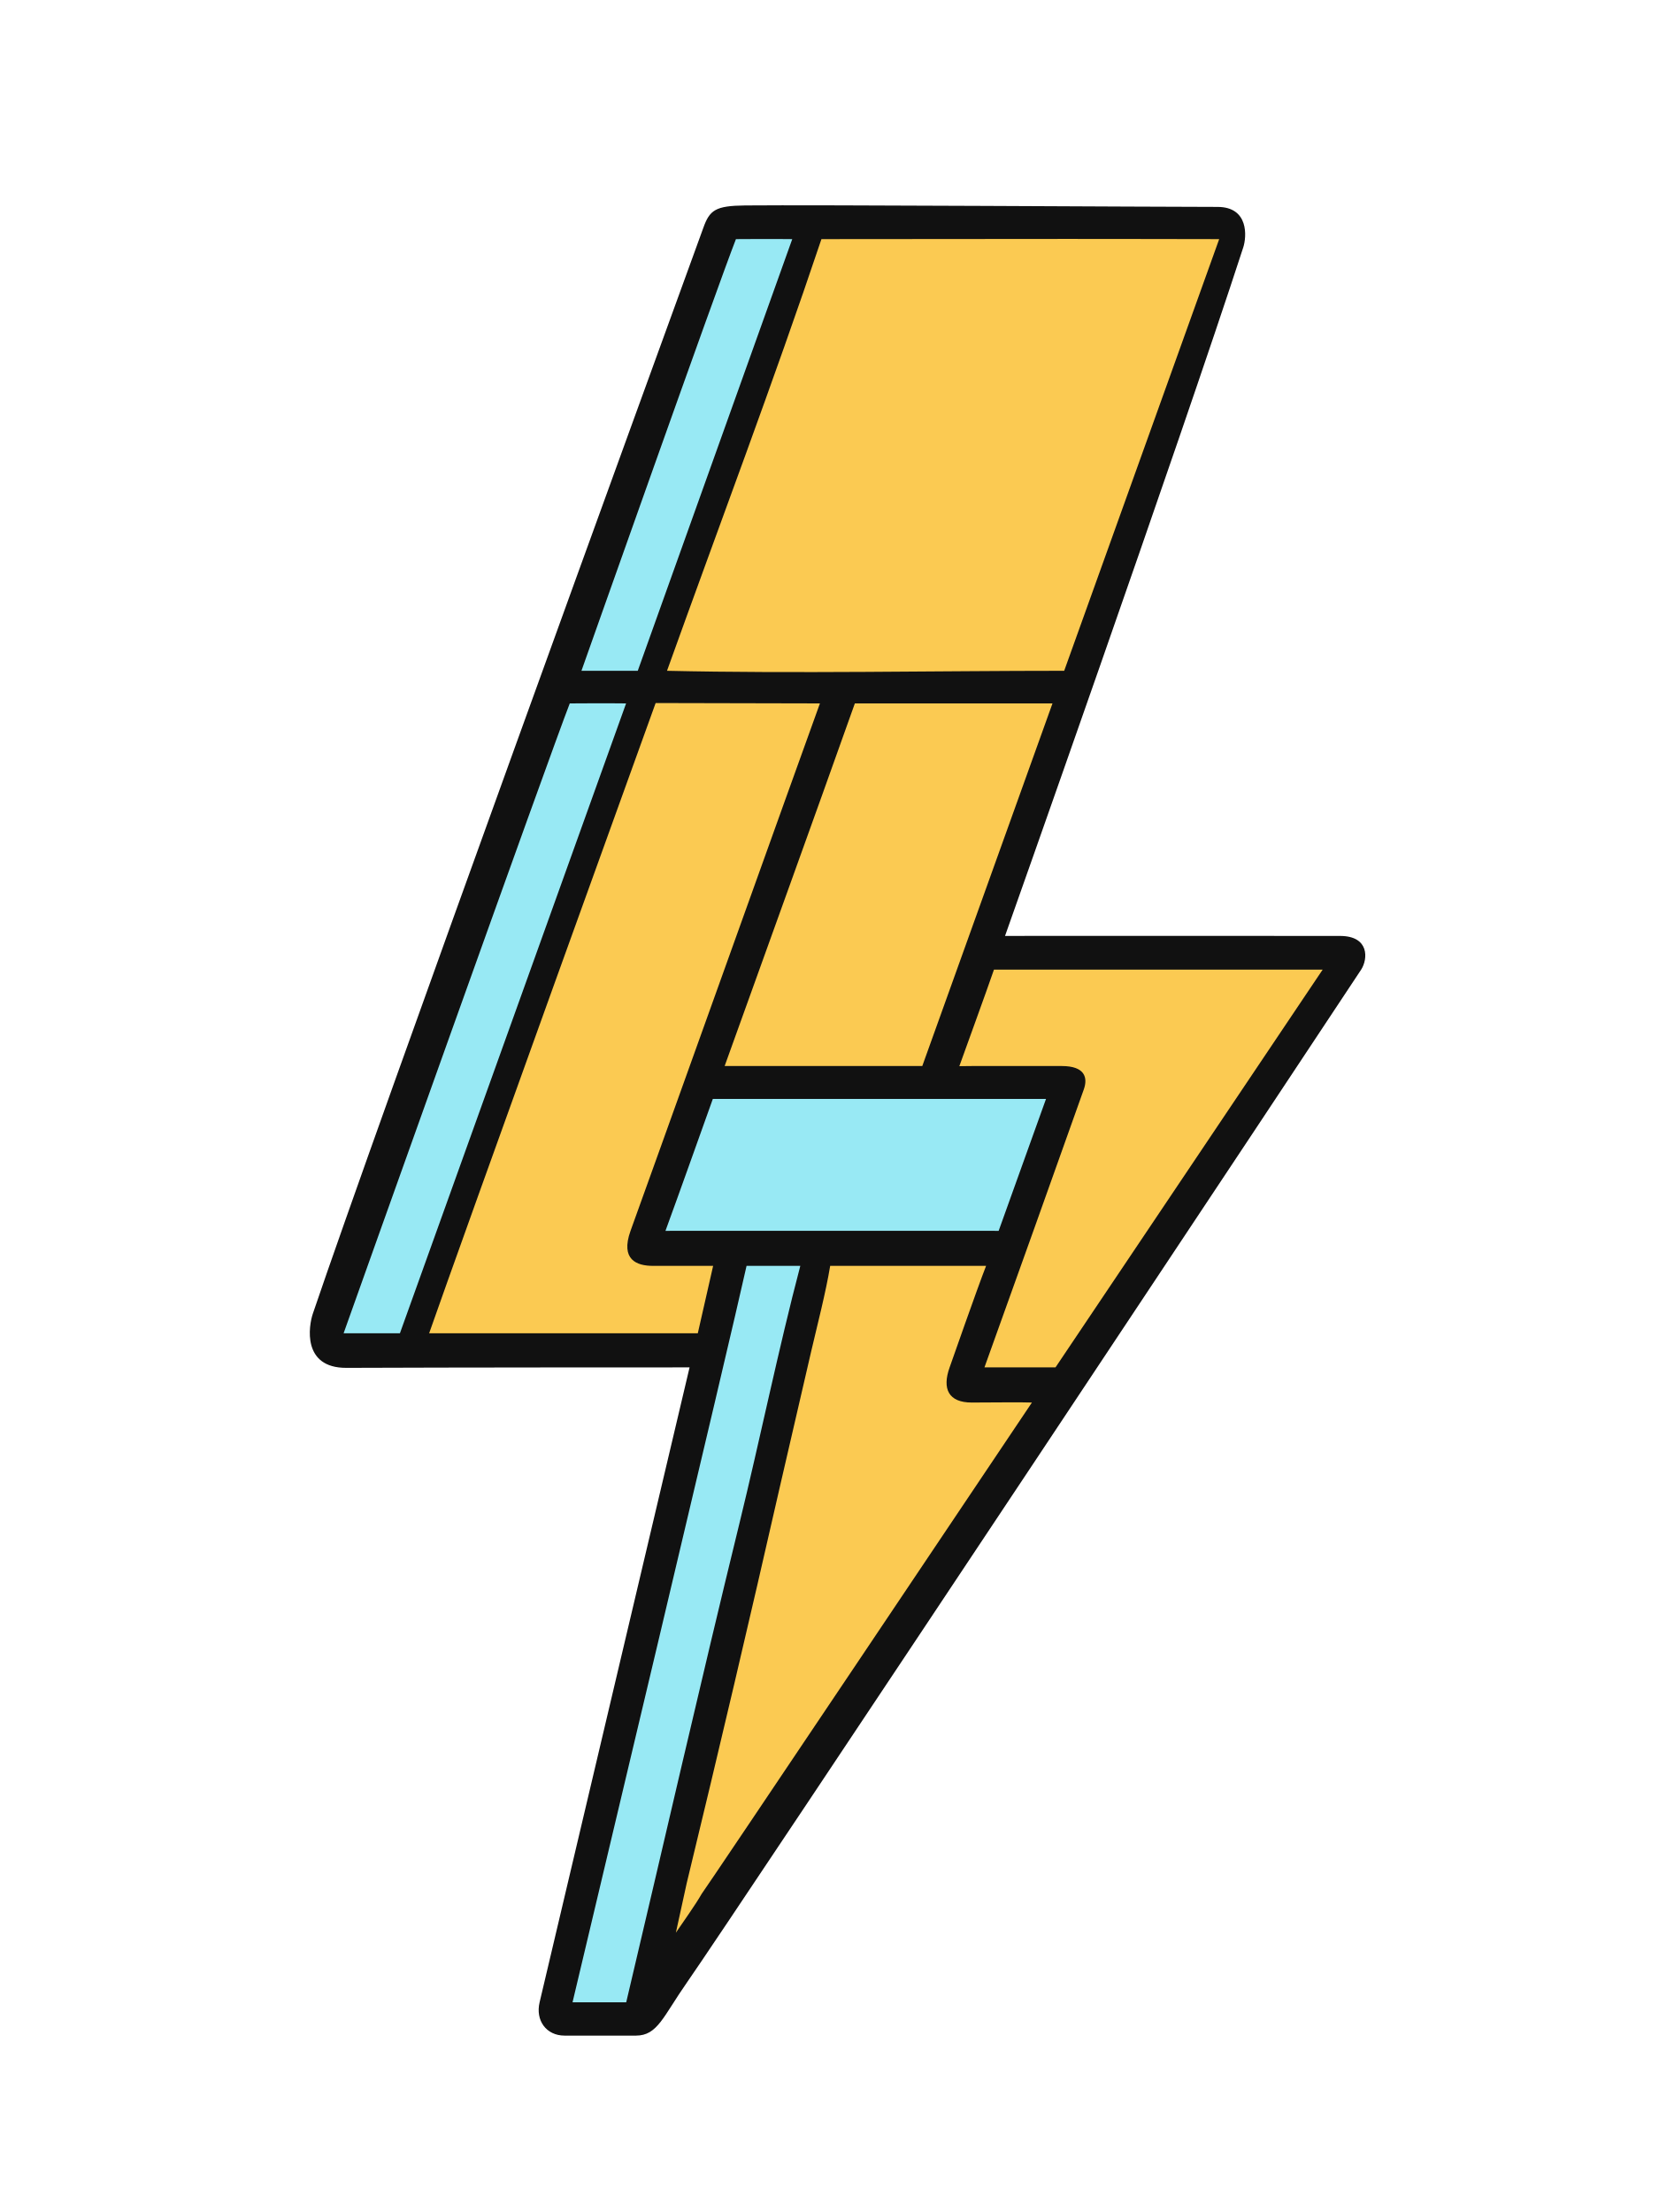
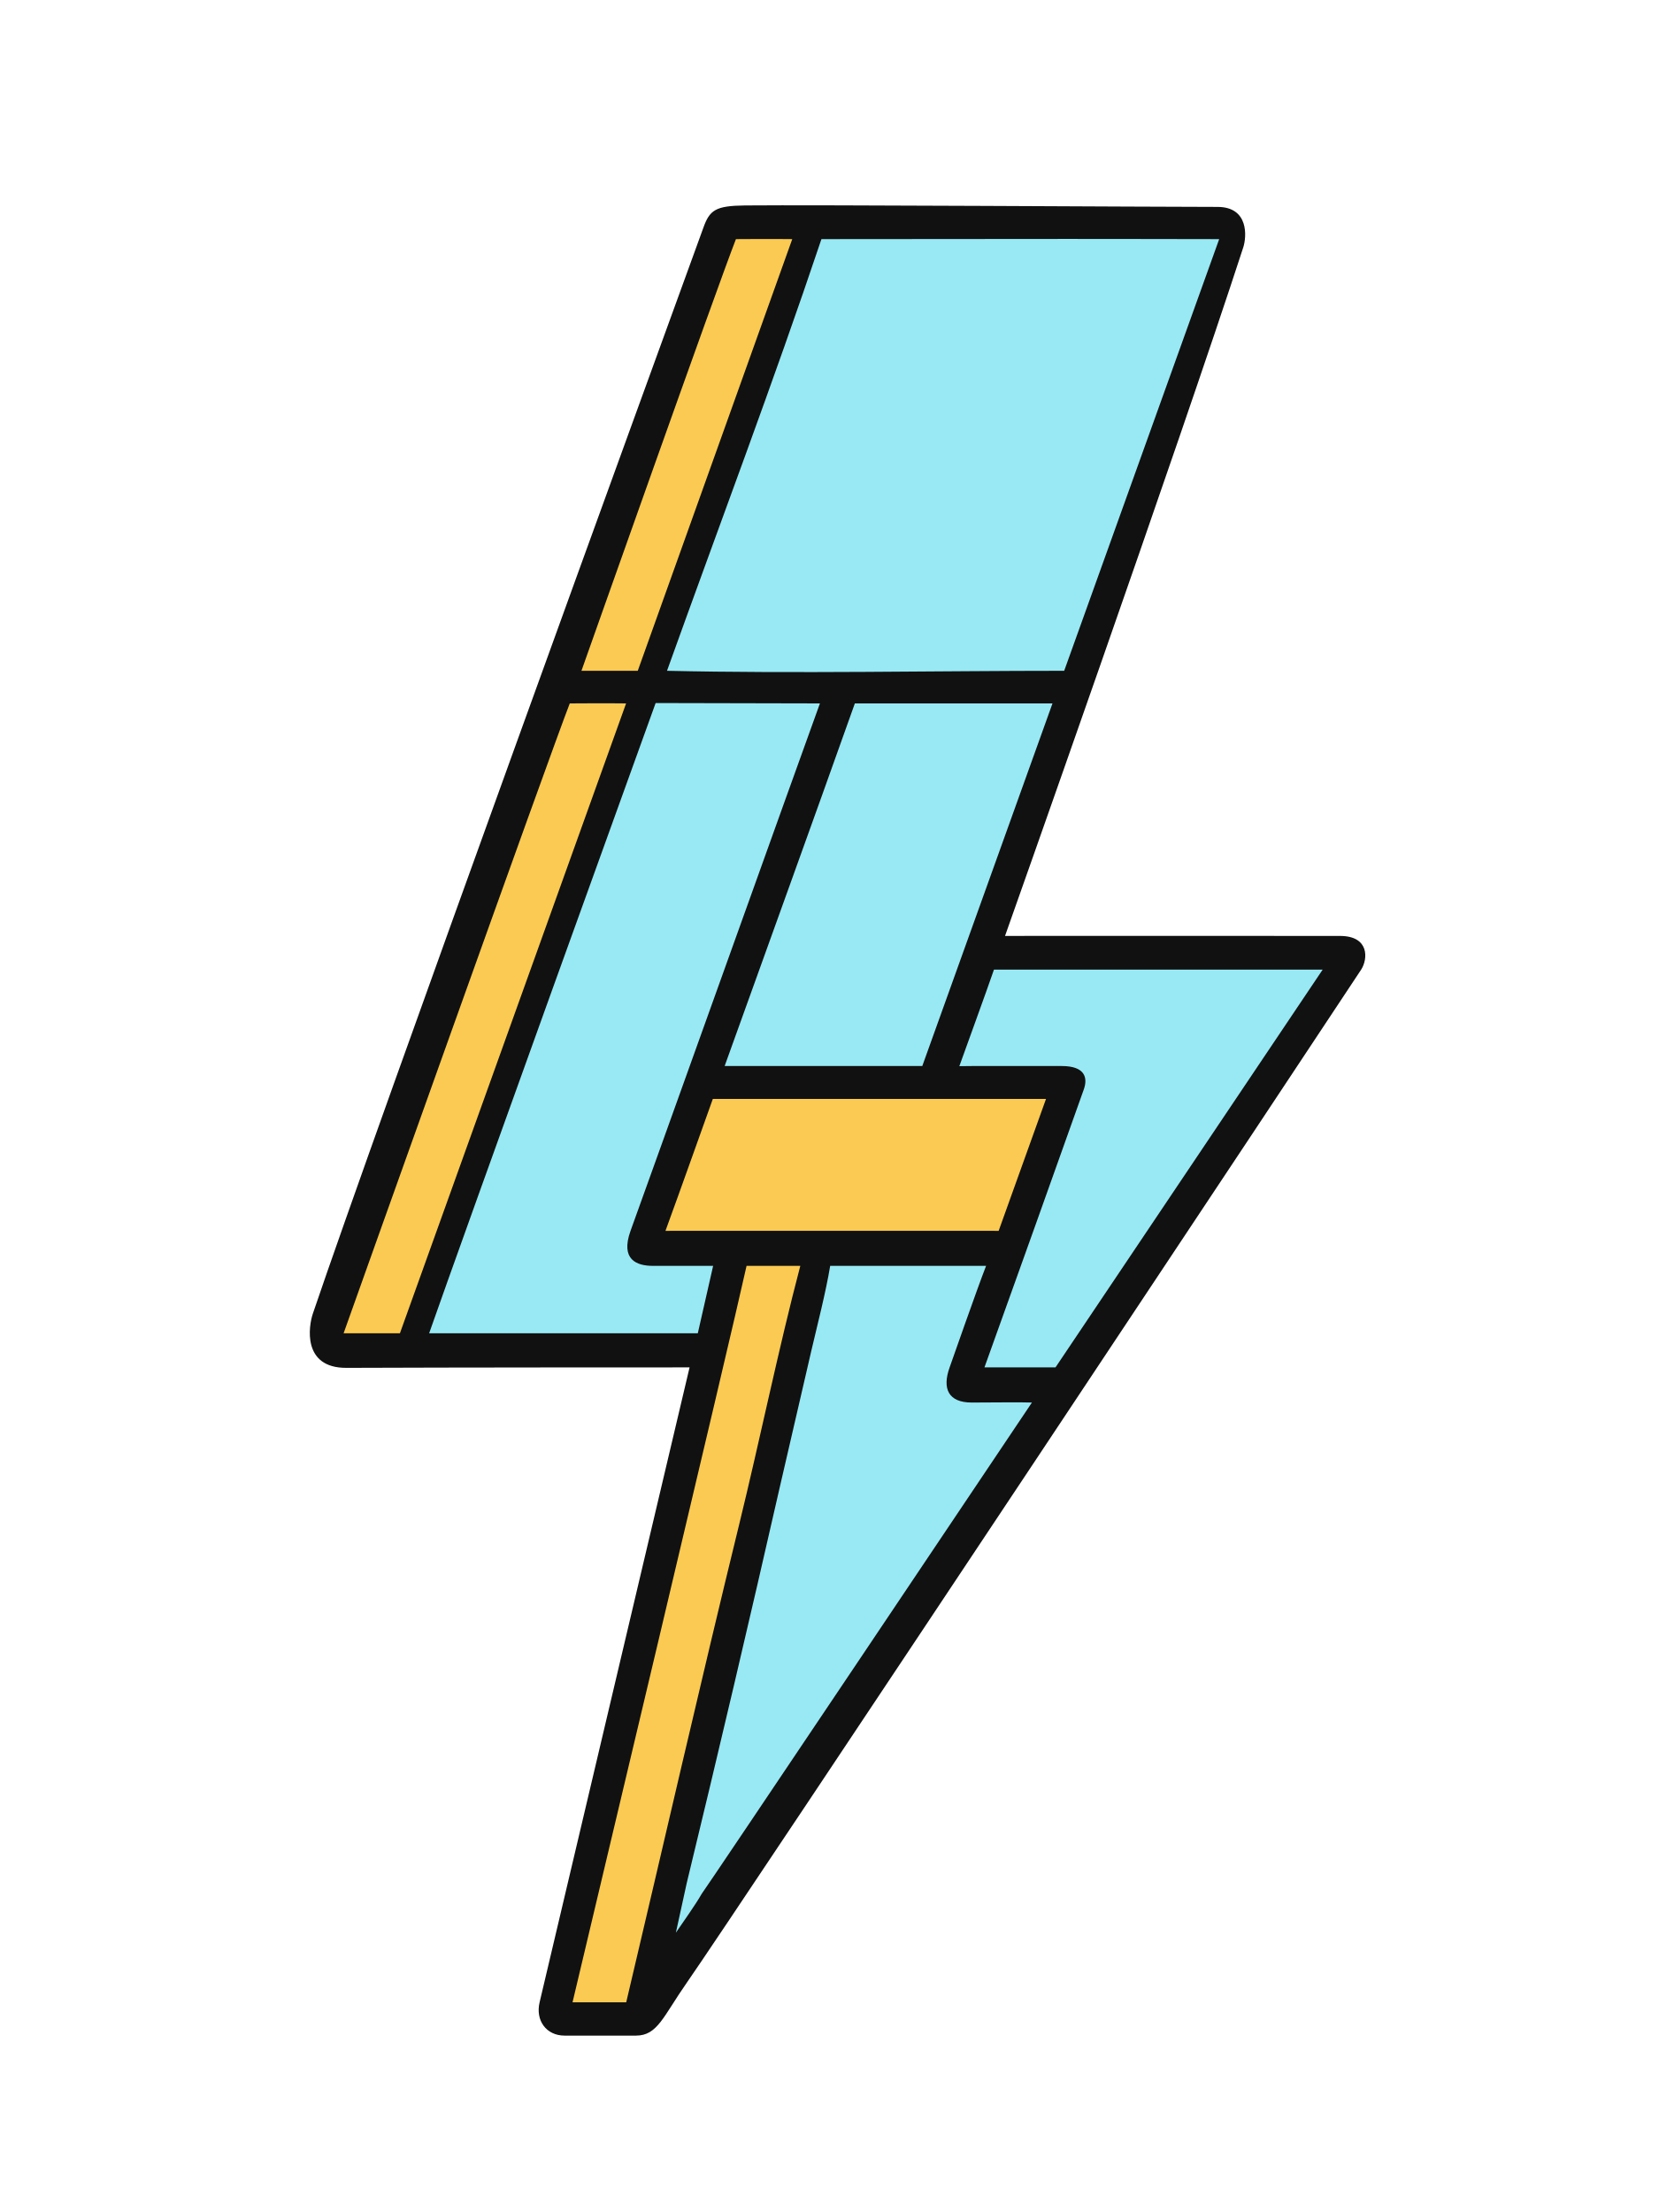
<svg xmlns="http://www.w3.org/2000/svg" id="Layer_1" version="1.1" viewBox="0 0 750 1000">
  <defs>
    <style>
      .st0, .st1 {
        fill: none;
      }

      .st2 {
        fill: #111;
      }

      .st3 {
        fill: #98e9f4;
      }

      .st4 {
        fill: #fbca52;
      }

      .st5 {
        fill: red;
      }

      .st5, .st1 {
        stroke: red;
        stroke-miterlimit: 10;
        stroke-width: .25px;
      }

      .st6 {
        clip-path: url(#clippath);
      }

      .st1 {
        display: none;
      }
    </style>
    <clipPath id="clippath">
      <rect class="st0" x="79.37" y="7.13" width="750" height="1000" />
    </clipPath>
  </defs>
  <g class="st6">
    <g>
      <g>
        <path class="st2" d="M550.41,93.54c14.26,0,13.19,13.54,11.64,18.3-28.81,88.66-107.7,311.28-107.7,311.28,4.5-.09,149.16,0,151.46,0,13.34,0,12.63,10.46,9.54,15.23-6.8,10.49-284.75,429.24-304.74,457.81-10.82,15.46-13.33,24.1-23.12,24.1h-32.24c-8.34,0-13.24-6.9-11.31-15.05,2.75-11.61,67.8-287.04,67.8-287.04-11.33,0-107.48,0-155.13.21-20.19.09-17.01-19.11-15.2-24.44,28.28-83.49,157.83-439.48,174.69-485.83,1.16-3.18,1.78-4.9,1.81-4.98,2.9-8.2,5.51-10.11,19-10.25,29.9-.33,186.58.66,213.49.66h.01Z" />
        <path class="st2" d="M363.75,813.54" />
-         <path class="st4" d="M371.37,108.1l111.63-.09c18.29-.03,52.39.09,68.17.09-2.93,8.19-67.35,187.67-70.07,195.15-57.66,0-122.23,1.33-179.56,0,22.96-64.03,48.27-130.93,69.81-195.15h.02Z" />
-         <path class="st4" d="M296.39,317.83l74.28.17c-7.5,20.58-81.32,226.73-85.62,238.44-4.7,13.1,2.85,15.83,10.1,15.83,9.46,0,22.17,0,27.24.01l-6.93,30.48h-121.46c14.34-41.08,102.08-284.11,102.4-284.93h-.01Z" />
-         <path class="st4" d="M597.95,438.35c-10.64,15.85-113.51,169.03-120.78,179.82h-32.12c16.48-45.89,29.02-80.94,44.91-125.65,1.88-5.29.59-10.59-9.96-10.59-16.02,0-43.08-.07-46.3.06.34-1.04,12.9-35.54,15.65-43.64h148.6,0Z" />
-         <path class="st4" d="M399.23,318h76.58c-5.55,15.46-58.86,163.92-58.86,163.92h-89.35c19.16-53.36,39.79-110.25,58.86-163.92h12.77Z" />
-         <path class="st3" d="M325.14,496.81h147.74c-7.28,20.28-13.89,38.7-21.41,59.63-3.79-.07-136.17.01-150.63,0,7.32-20.03,14.69-40.9,21.41-59.63h2.89Z" />
-         <path class="st3" d="M337.52,572.27c7.27,0,17-.01,24.28,0-9.87,37.49-18.18,78.27-27.57,116.63-17.66,72.17-33.99,143.8-51.13,216.3h-24.27c4.2-17.77,71.7-301.14,78.79-333.43l-.11.5h0Z" />
-         <path class="st3" d="M283.04,318c-7.62,21.21-93.5,260.39-102.25,284.76h-25.46c3.07-8.61,93.51-262.41,102.25-284.76,0,0,17.88-.13,25.46,0Z" />
-         <path class="st4" d="M466.51,634.06c-4.81-.21-18.79,0-27.22,0-10.48,0-13.47-6.18-9.98-15.9.61-1.68,12.45-35.6,16.48-45.89h-70.48c-1.98,11.97-5.77,26.61-8.58,38.62l-14.02,60.61c-13.68,60.11-27.78,120.13-42.31,180.04v.02l-4.85,22.17c3.34-4.94,8.87-12.62,11.68-17.58h0c1.31-1.49,135.86-202.1,149.28-222.09h0Z" />
-         <path class="st3" d="M358.16,108.1c-7.62,21.21-61.09,170.78-69.84,195.15h-25.46c3.07-8.61,61.1-172.8,69.84-195.15,0,0,17.88-.13,25.46,0Z" />
+         <path class="st3" d="M371.37,108.1l111.63-.09c18.29-.03,52.39.09,68.17.09-2.93,8.19-67.35,187.67-70.07,195.15-57.66,0-122.23,1.33-179.56,0,22.96-64.03,48.27-130.93,69.81-195.15h.02Z" />
+         <path class="st3" d="M296.39,317.83l74.28.17c-7.5,20.58-81.32,226.73-85.62,238.44-4.7,13.1,2.85,15.83,10.1,15.83,9.46,0,22.17,0,27.24.01l-6.93,30.48h-121.46c14.34-41.08,102.08-284.11,102.4-284.93h-.01Z" />
+         <path class="st3" d="M597.95,438.35c-10.64,15.85-113.51,169.03-120.78,179.82h-32.12c16.48-45.89,29.02-80.94,44.91-125.65,1.88-5.29.59-10.59-9.96-10.59-16.02,0-43.08-.07-46.3.06.34-1.04,12.9-35.54,15.65-43.64h148.6,0Z" />
+         <path class="st3" d="M399.23,318h76.58c-5.55,15.46-58.86,163.92-58.86,163.92h-89.35c19.16-53.36,39.79-110.25,58.86-163.92h12.77Z" />
+         <path class="st4" d="M325.14,496.81h147.74c-7.28,20.28-13.89,38.7-21.41,59.63-3.79-.07-136.17.01-150.63,0,7.32-20.03,14.69-40.9,21.41-59.63h2.89Z" />
+         <path class="st4" d="M337.52,572.27c7.27,0,17-.01,24.28,0-9.87,37.49-18.18,78.27-27.57,116.63-17.66,72.17-33.99,143.8-51.13,216.3h-24.27c4.2-17.77,71.7-301.14,78.79-333.43l-.11.5h0Z" />
+         <path class="st4" d="M283.04,318c-7.62,21.21-93.5,260.39-102.25,284.76h-25.46c3.07-8.61,93.51-262.41,102.25-284.76,0,0,17.88-.13,25.46,0Z" />
+         <path class="st3" d="M466.51,634.06c-4.81-.21-18.79,0-27.22,0-10.48,0-13.47-6.18-9.98-15.9.61-1.68,12.45-35.6,16.48-45.89h-70.48c-1.98,11.97-5.77,26.61-8.58,38.62l-14.02,60.61c-13.68,60.11-27.78,120.13-42.31,180.04v.02l-4.85,22.17c3.34-4.94,8.87-12.62,11.68-17.58h0c1.31-1.49,135.86-202.1,149.28-222.09h0Z" />
+         <path class="st4" d="M358.16,108.1c-7.62,21.21-61.09,170.78-69.84,195.15h-25.46c3.07-8.61,61.1-172.8,69.84-195.15,0,0,17.88-.13,25.46,0Z" />
      </g>
      <path class="st5" d="M77.85,818.5" />
      <path class="st5" d="M267.85,289.34" />
      <line class="st1" x1="358.44" y1="108.02" x2="168.43" y2="637.18" />
      <line class="st1" x1="375.15" y1="98.26" x2="185.15" y2="627.42" />
      <line class="st1" x1="588.23" y1="4.92" x2="398.22" y2="534.08" />
      <line class="st1" x1="508.45" y1="397.76" x2="318.45" y2="926.92" />
      <line class="st1" x1="393.36" y1="45.91" x2="203.36" y2="575.07" />
      <line class="st1" x1="493.17" y1="316.32" x2="303.17" y2="845.48" />
      <line class="st1" x1="405.21" y1="265.77" x2="215.21" y2="794.93" />
      <line class="st1" x1="370.67" y1="318" x2="176.72" y2="858.15" />
      <line class="st1" x1="611.91" y1="153.32" x2="421.91" y2="682.48" />
      <line class="st1" x1="597.95" y1="438.35" x2="305.56" y2="873.73" />
      <line class="st1" x1="586.54" y1="485.27" x2="294.15" y2="920.66" />
      <line class="st1" x1="337.64" y1="571.79" x2="251.76" y2="935.14" />
      <line class="st1" x1="327.89" y1="550.01" x2="242.01" y2="913.35" />
      <line class="st1" x1="366.19" y1="553.71" x2="280.31" y2="917.06" />
    </g>
  </g>
</svg>
